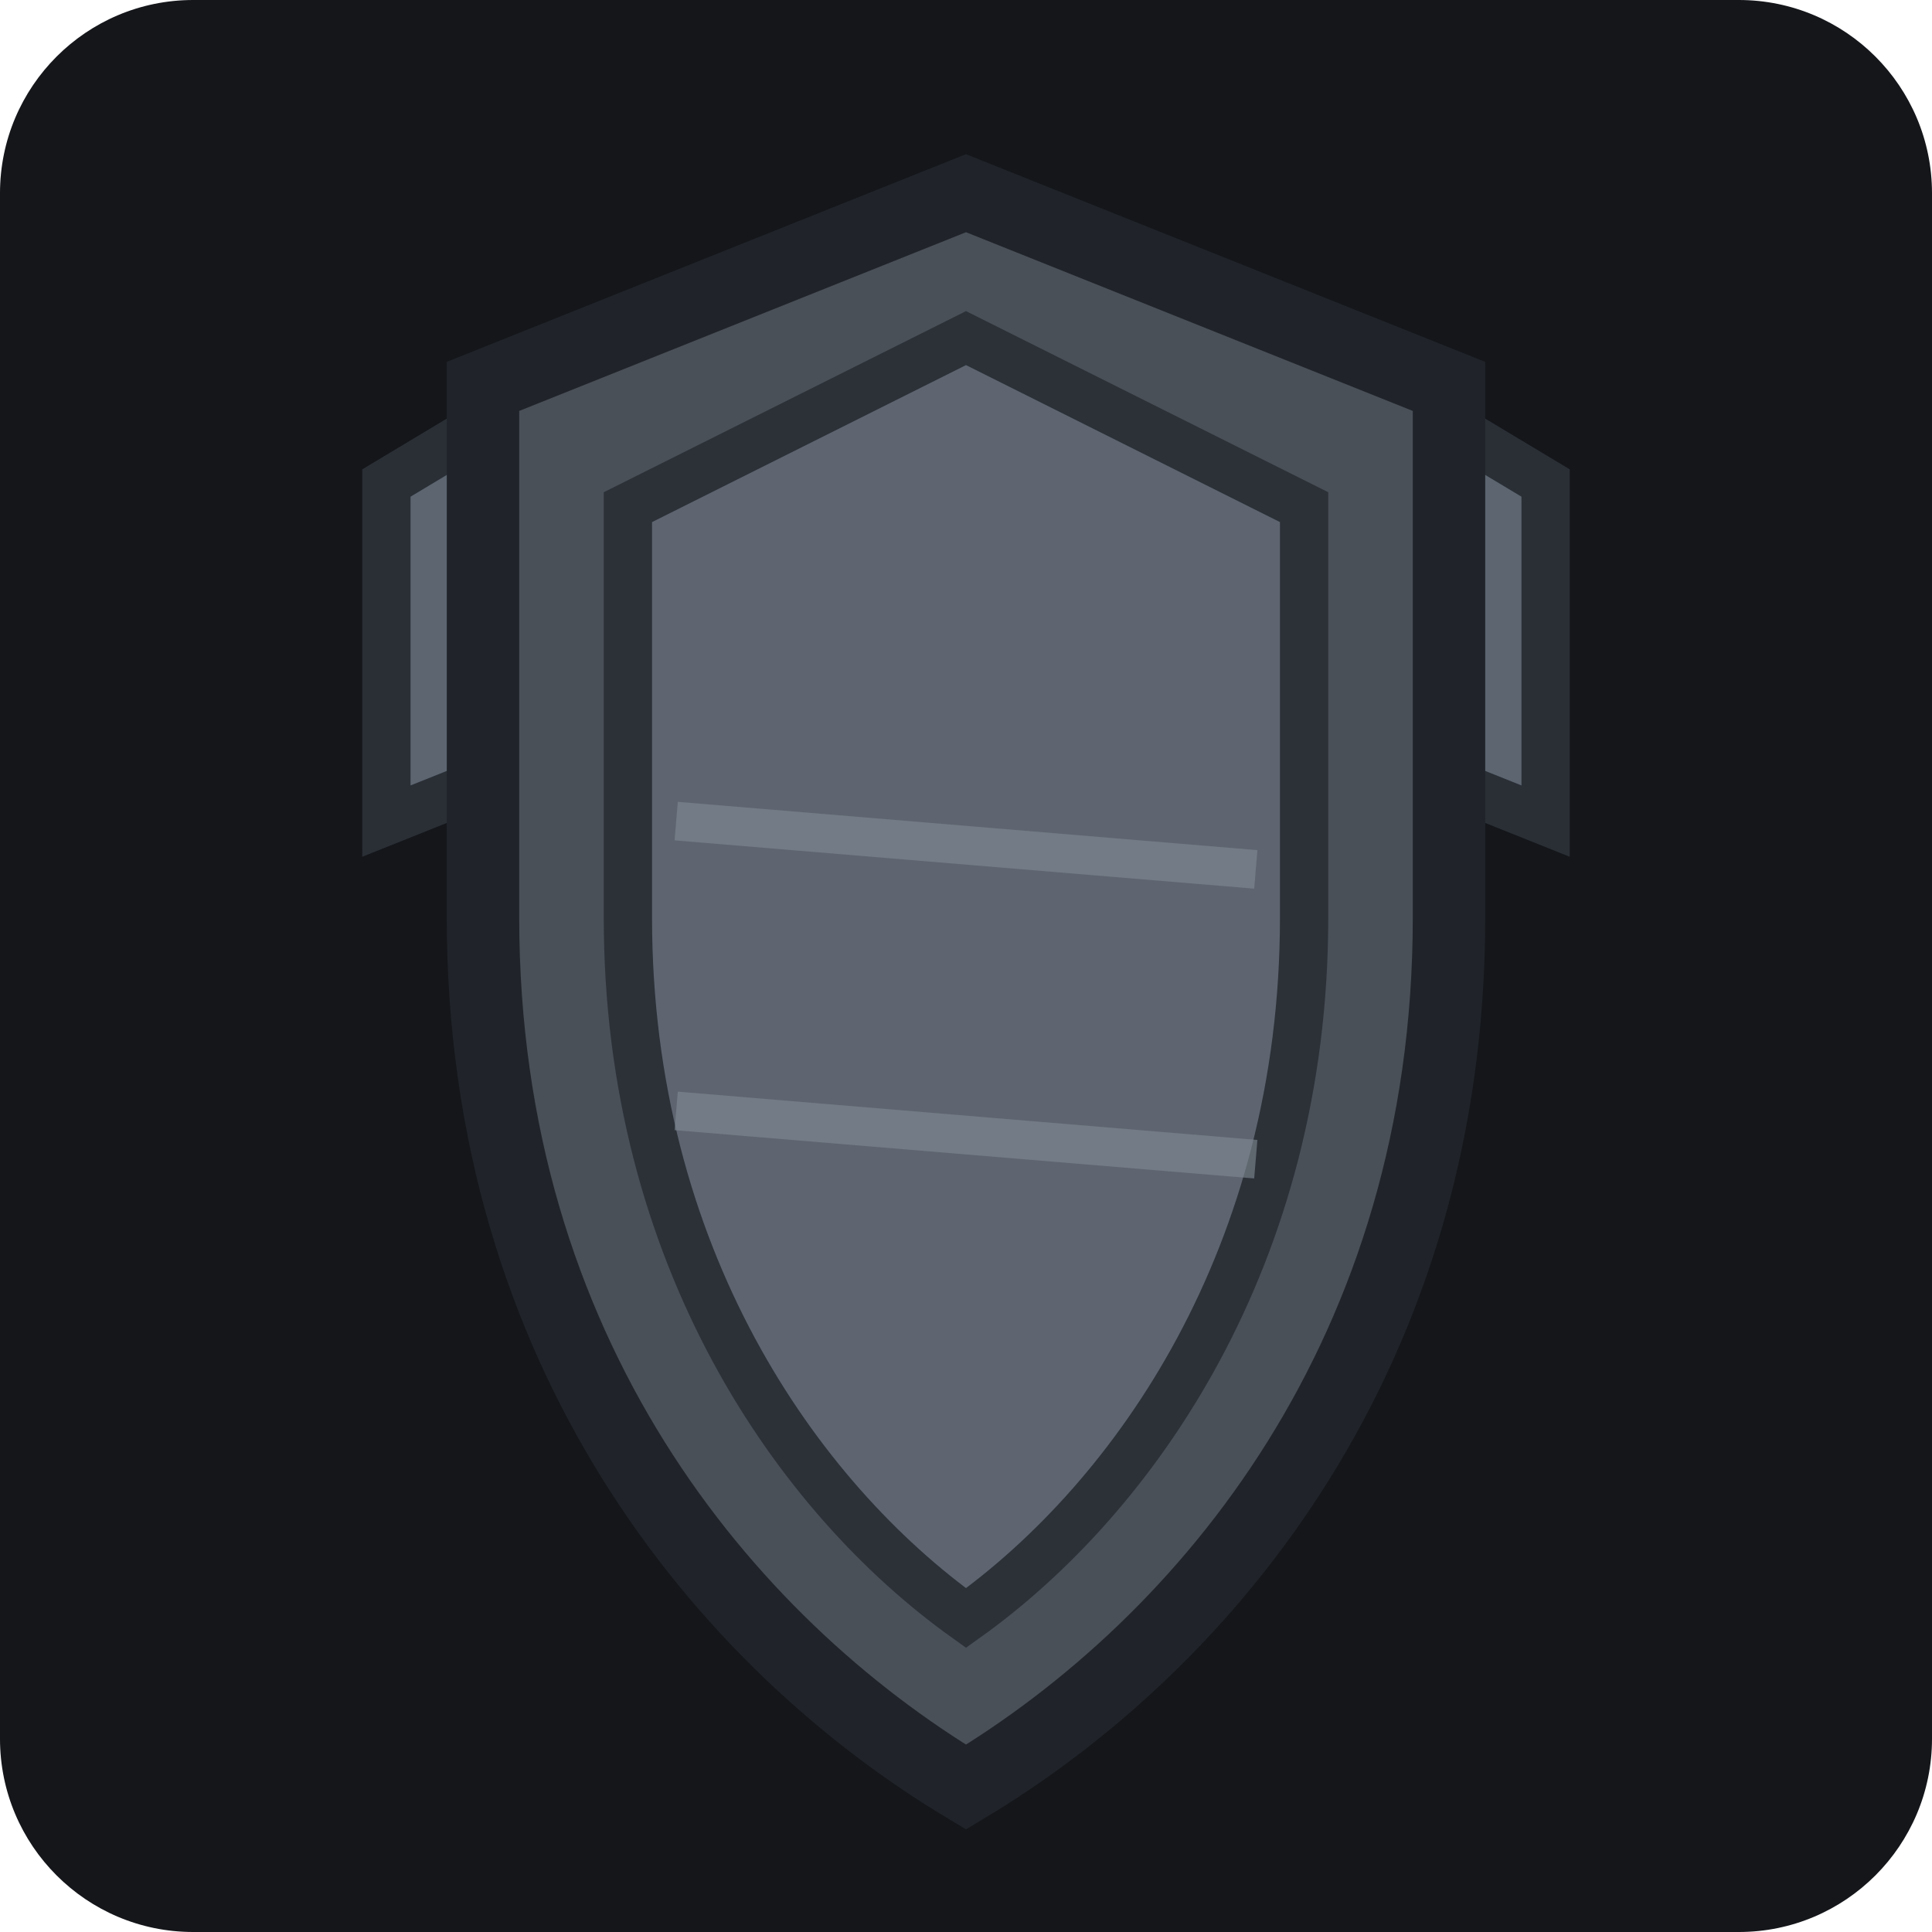
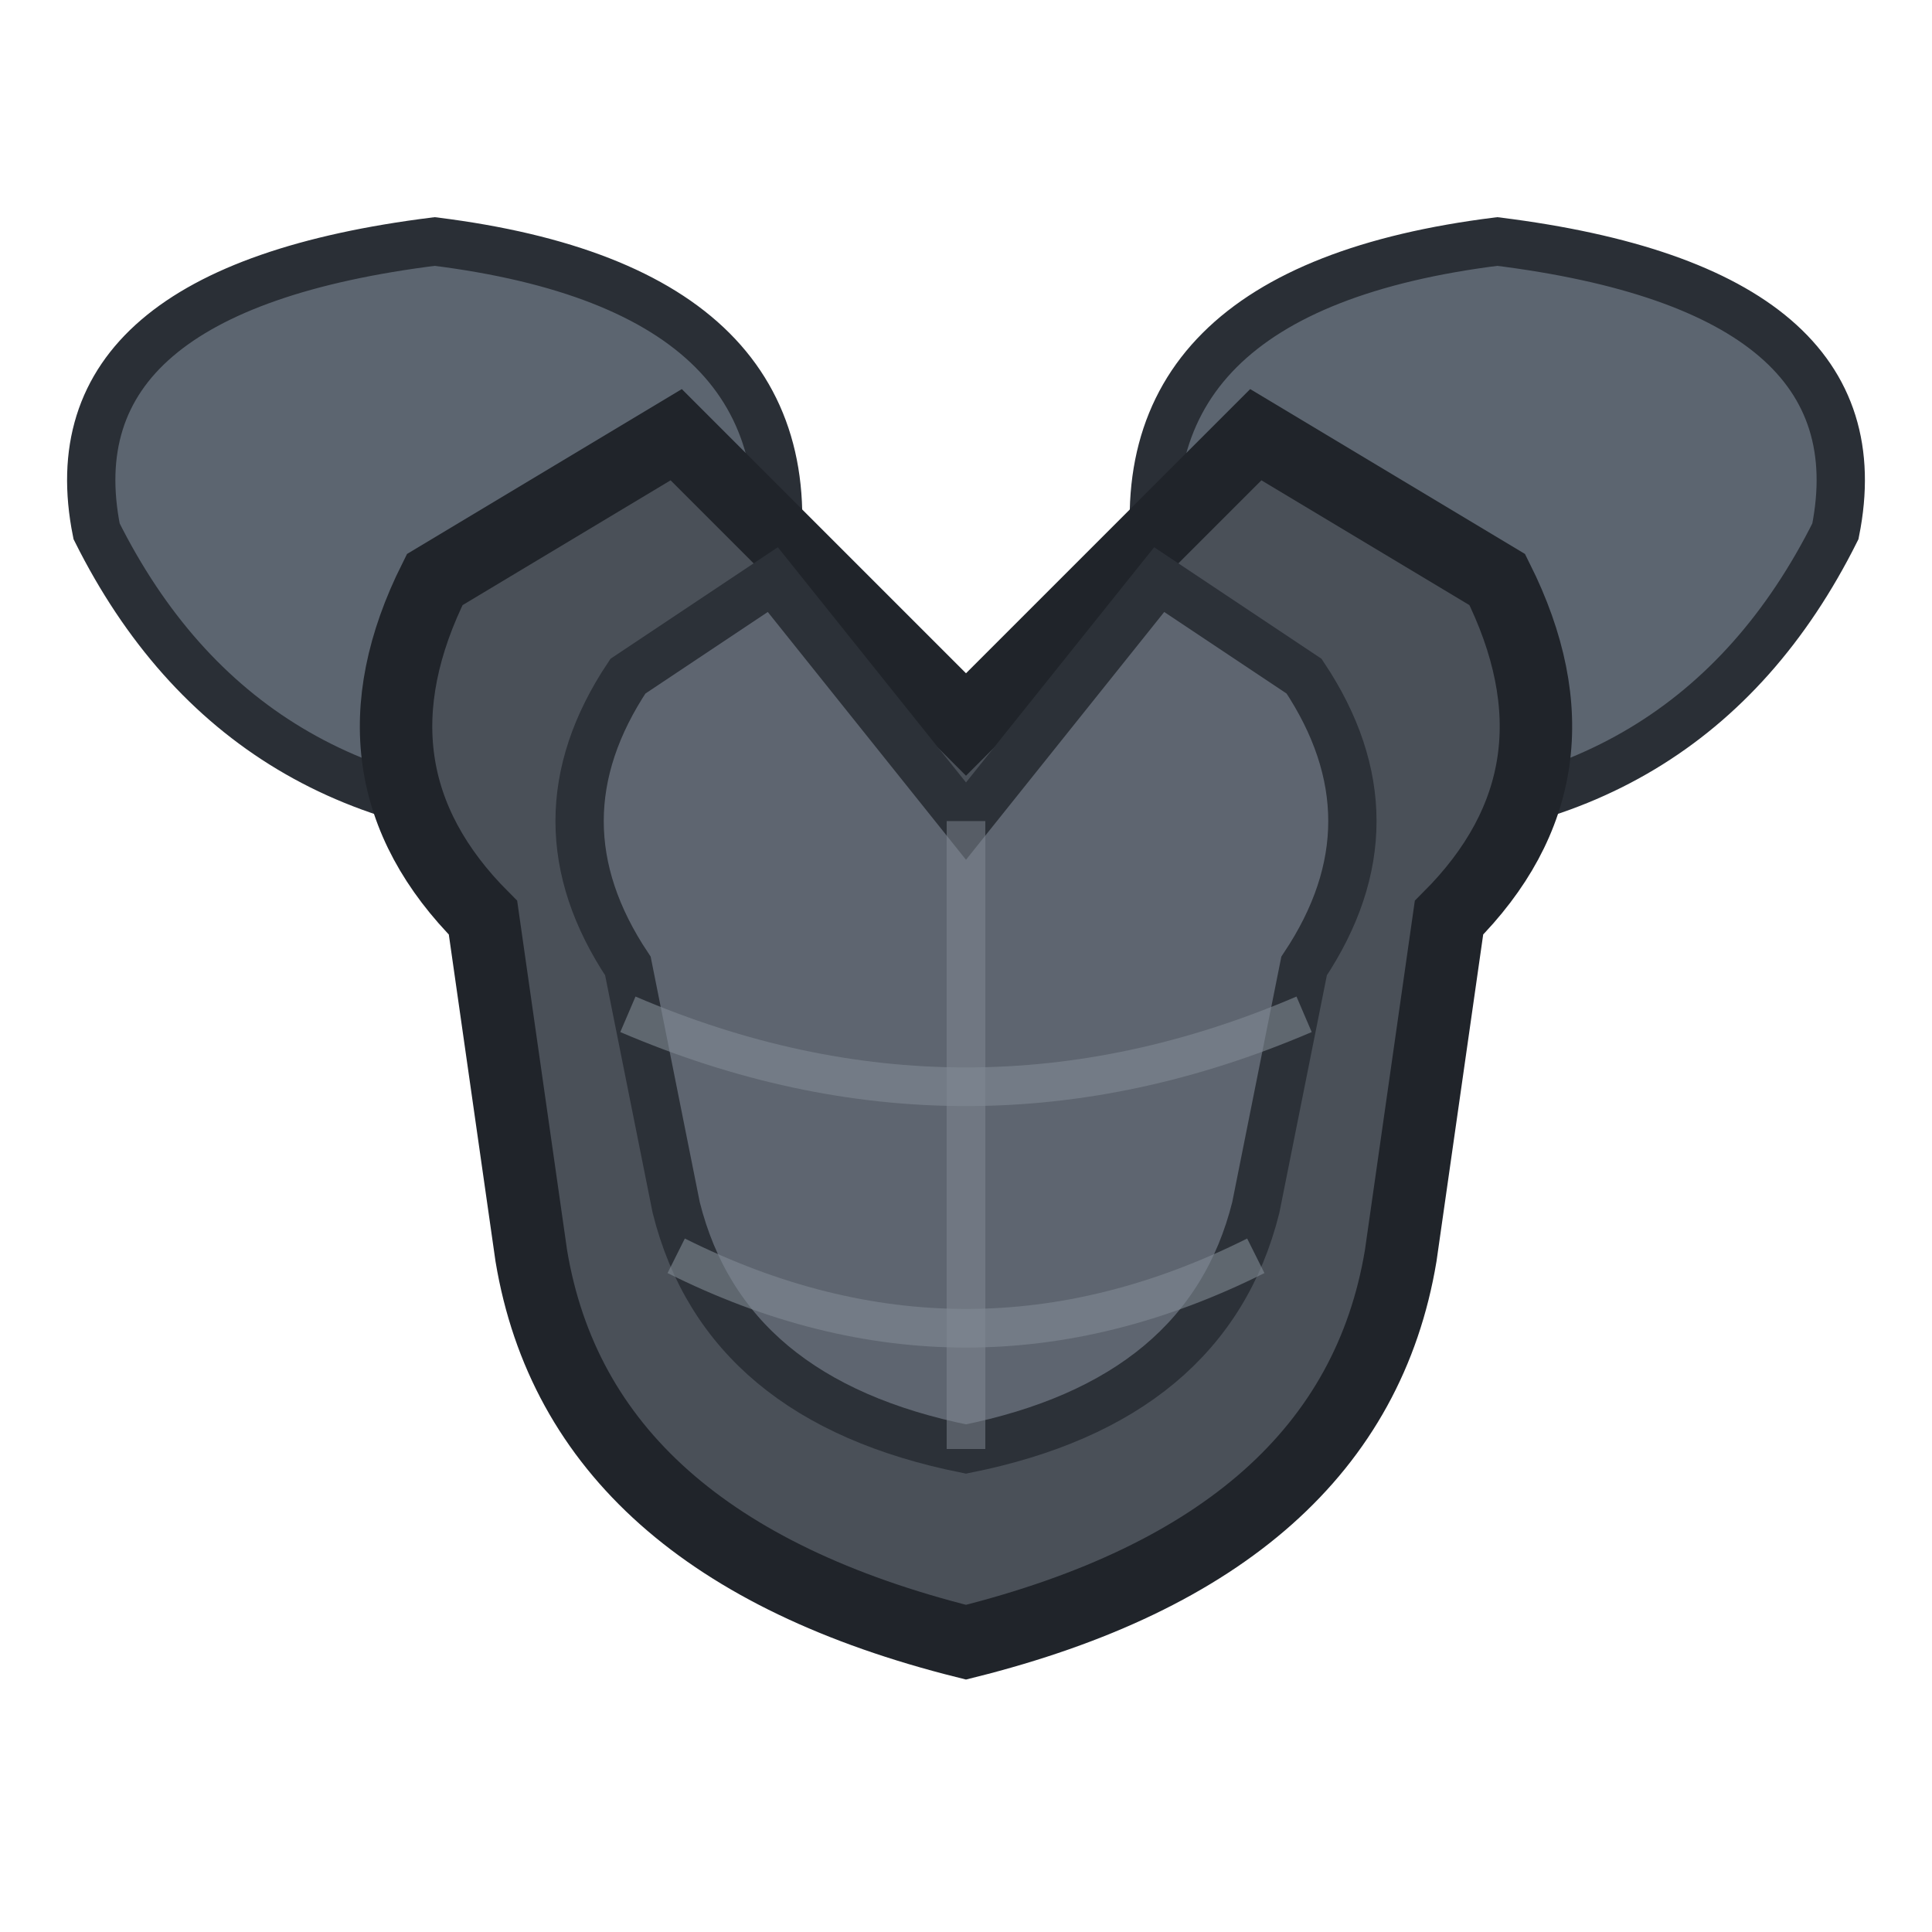
<svg xmlns="http://www.w3.org/2000/svg" width="40" height="40" viewBox="0 0 40 40">
-   <rect width="40" height="40" rx="4" fill="#14161a" />
-   <path d="M8,10 L13,7 L13,15 L8,17 Z" fill="#5c6570" stroke="#2a2f36" stroke-width="1" />
-   <path d="M32,10 L27,7 L27,15 L32,17 Z" fill="#5c6570" stroke="#2a2f36" stroke-width="1" />
-   <path d="M20,4 L30,8 V19 C30,28 25,34 20,37 C15,34 10,28 10,19 V8 Z" fill="#4a5058" stroke="#20242a" stroke-width="1.5" />
-   <path d="M20,7 L27,10.5 V19 C27,26 23.5,31 20,33.5 C16.5,31 13,26 13,19 V10.5 Z" fill="#5e6570" stroke="#2c3138" stroke-width="1" />
-   <line x1="14" y1="17" x2="26" y2="18" stroke="#818a94" stroke-width="0.8" opacity="0.6" />
-   <line x1="14" y1="23" x2="26" y2="24" stroke="#818a94" stroke-width="0.8" opacity="0.6" />
+   <path d="M2,11 Q1,6 9,5 Q17,6 16,12 L12,17 Q5,17 2,11 Z" fill="#5c6570" stroke="#2a2f36" stroke-width="1" />
+   <path d="M38,11 Q39,6 31,5 Q23,6 24,12 L28,17 Q35,17 38,11 Z" fill="#5c6570" stroke="#2a2f36" stroke-width="1" />
+   <path d="M14,9 L20,15 L26,9 L31,12 Q33,16 30,19 L29,26 Q28,32 20,34 Q12,32 11,26 L10,19 Q7,16 9,12 Z" fill="#4a5058" stroke="#20242a" stroke-width="1.5" />
+   <path d="M16,12 L20,17 L24,12 L27,14 Q29,17 27,20 L26,25 Q25,29 20,30 Q15,29 14,25 L13,20 Q11,17 13,14 Z" fill="#5e6570" stroke="#2c3138" stroke-width="1" />
+   <path d="M13,21 Q20,24 27,21" fill="none" stroke="#818a94" stroke-width="0.8" opacity="0.6" />
+   <path d="M14,26 Q20,29 26,26" fill="none" stroke="#818a94" stroke-width="0.8" opacity="0.6" />
+   <line x1="20" y1="17" x2="20" y2="30" stroke="#818a94" stroke-width="0.8" opacity="0.5" />
</svg>
